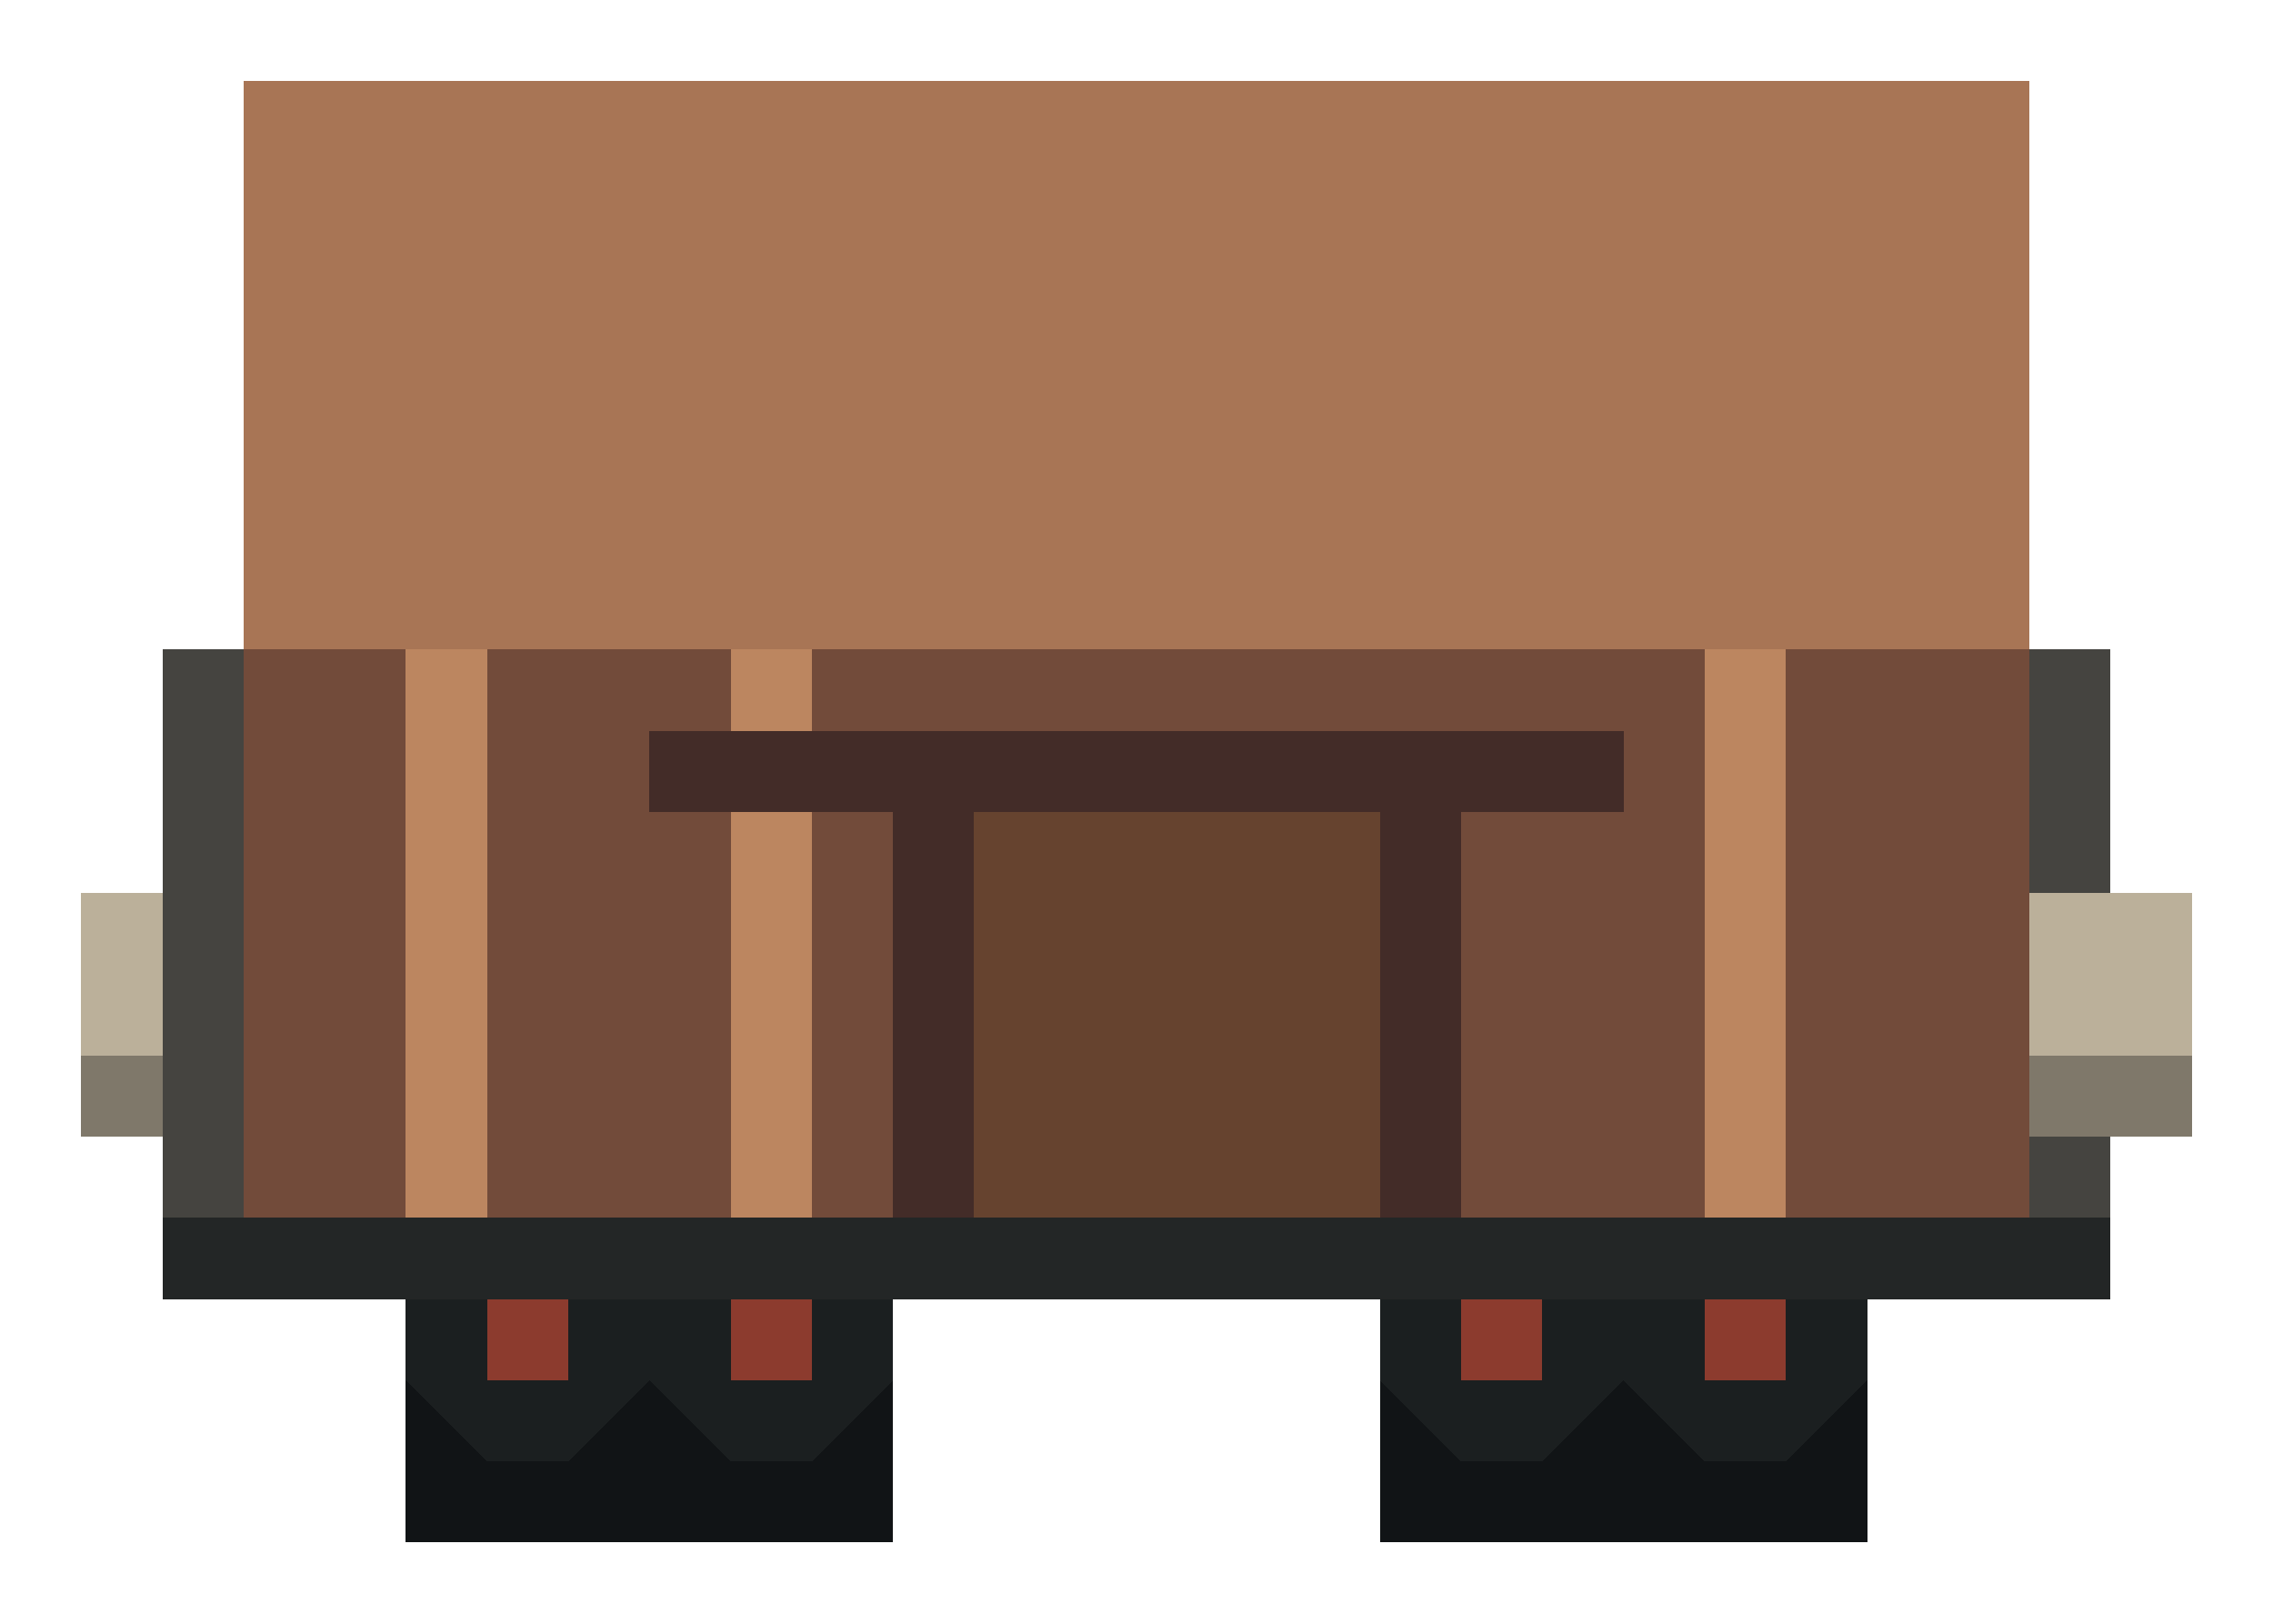
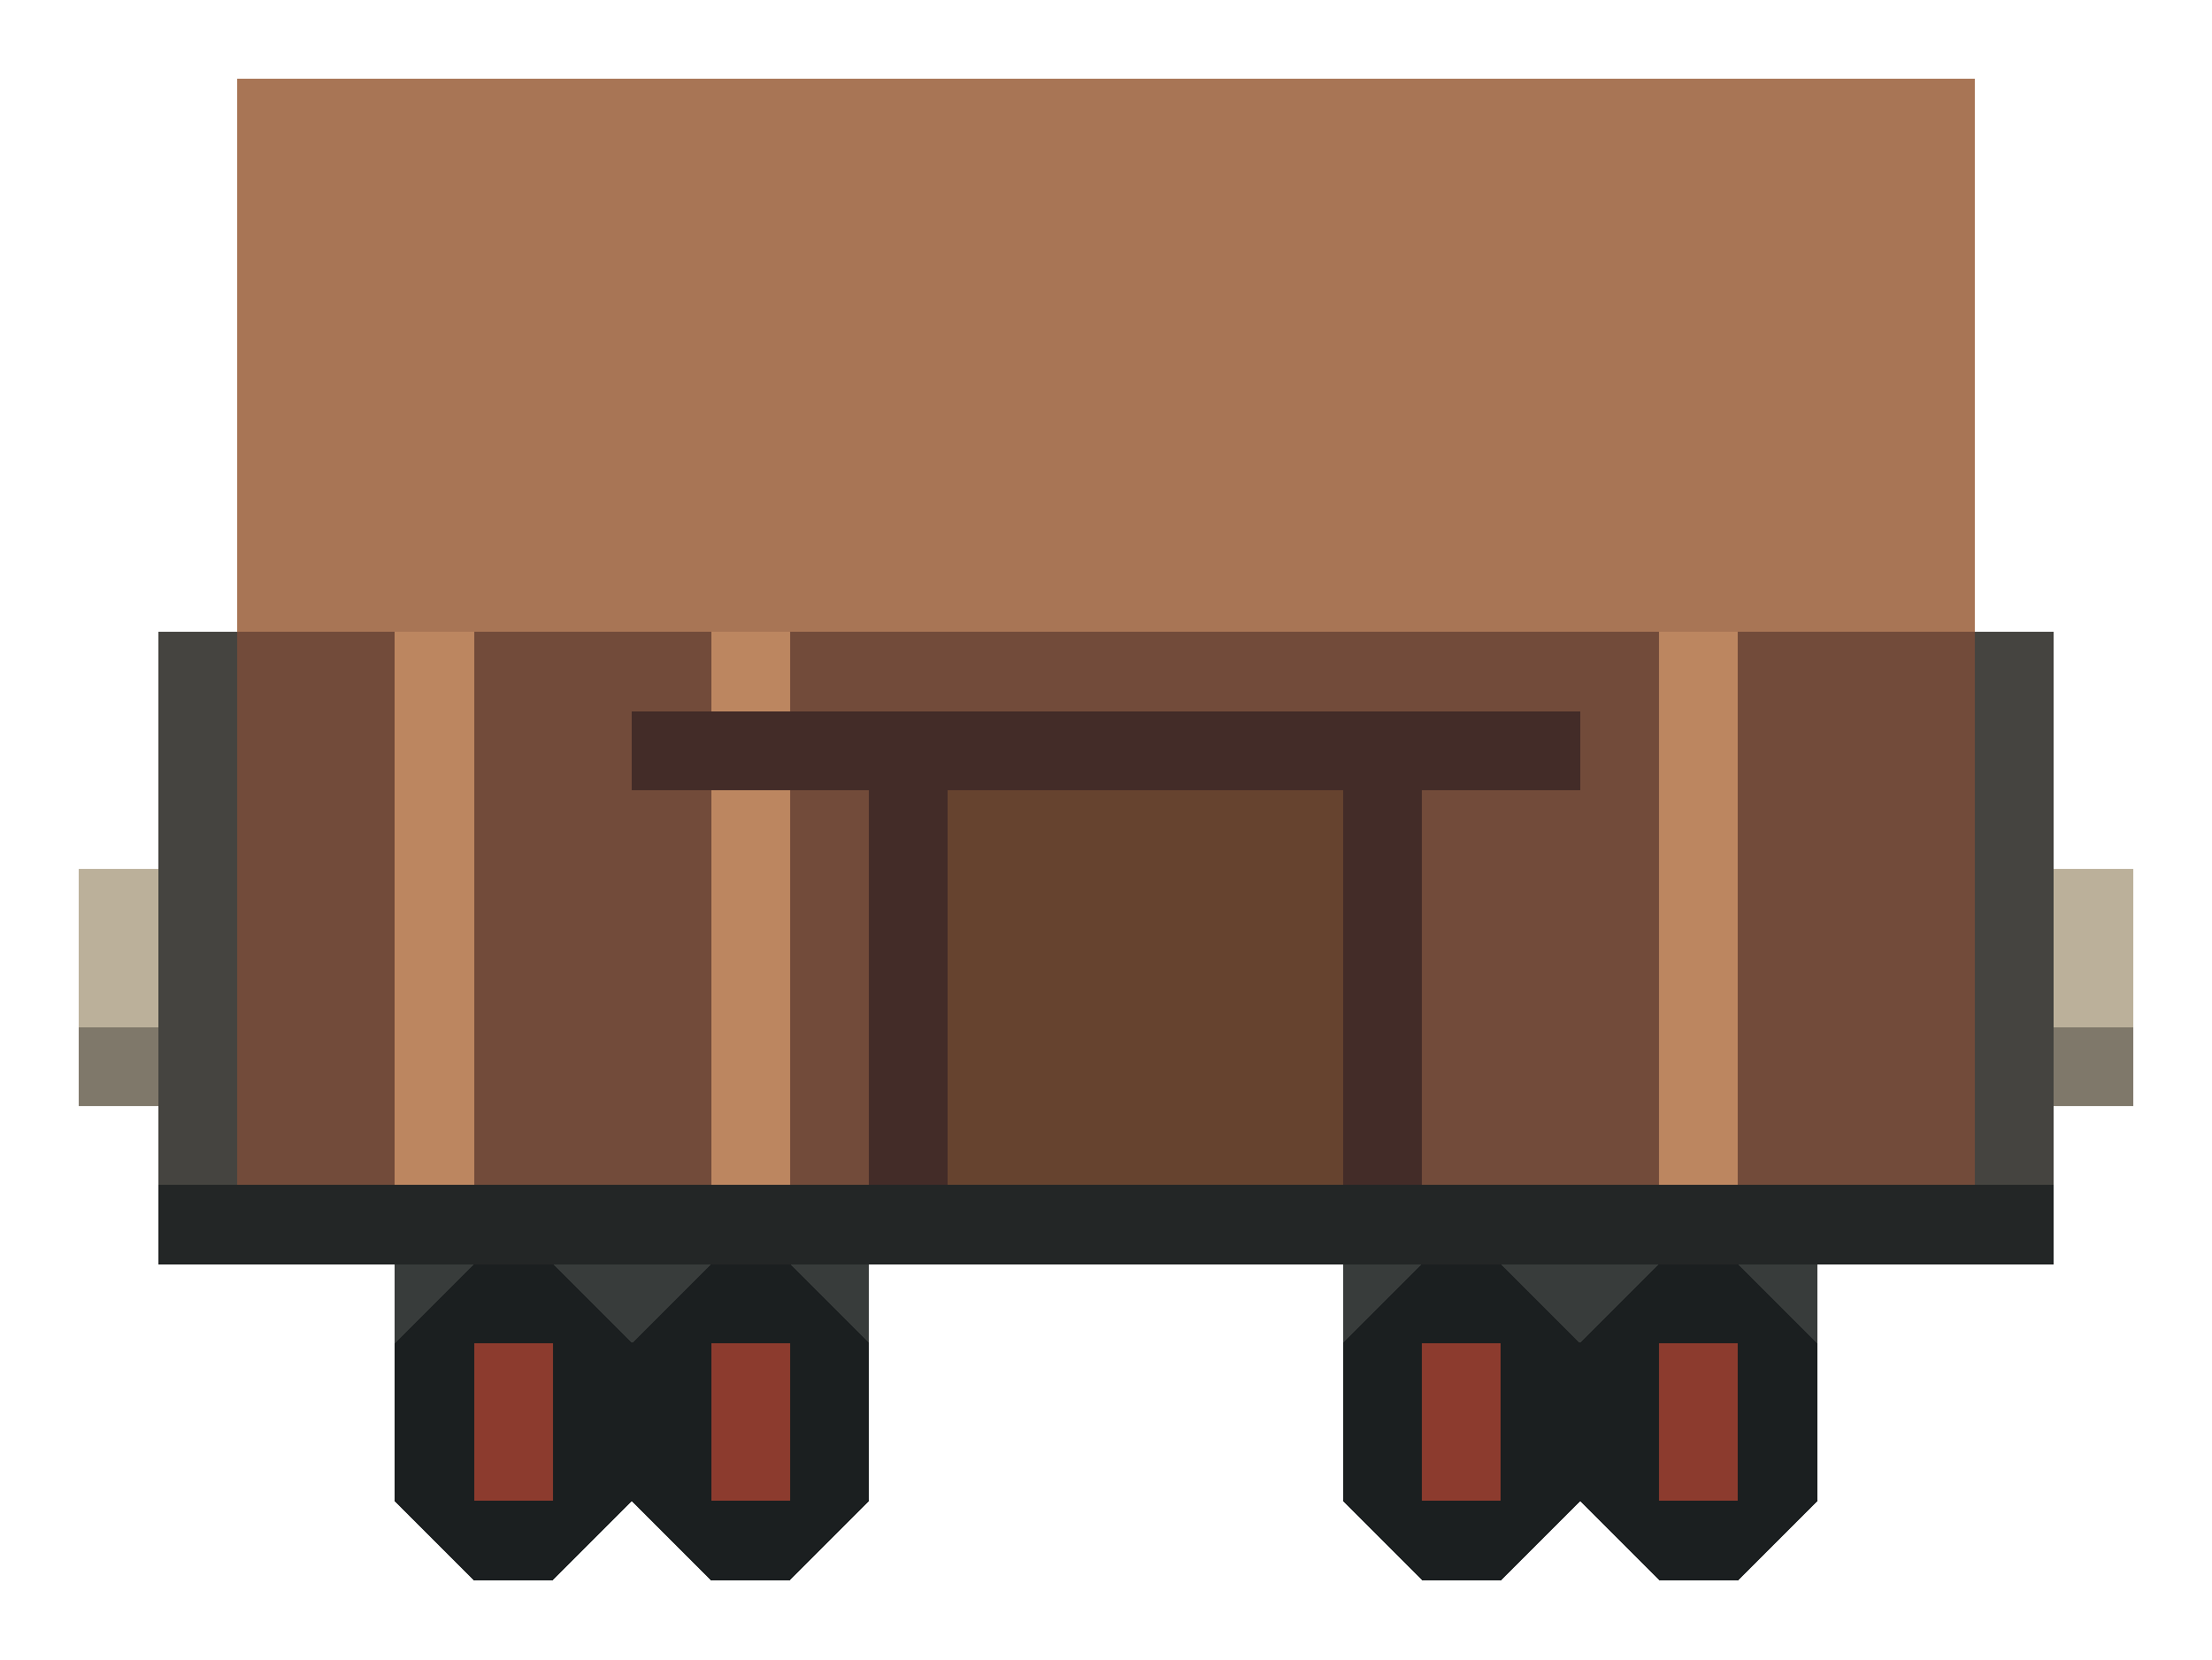
- <svg xmlns="http://www.w3.org/2000/svg" width="28" height="20" viewBox="0 0 28 20" shape-rendering="crispEdges" data-template="driving-car-boxcar" data-anchor-x="2" data-anchor-y="15" data-length-m="12">
+ <svg xmlns="http://www.w3.org/2000/svg" width="28" height="21" viewBox="0 0 28 21" shape-rendering="crispEdges" data-template="driving-car-boxcar" data-anchor-x="2" data-anchor-y="15" data-length-m="12">
+   <g id="silhouette-underlays">
+ </g>
  <g id="coupler">
-     <polygon points="1,14 3,14 3,13 1,13" fill="#7f786a" />
-     <polygon points="1,11 3,11 3,13 1,13" fill="#bbb09a" />
+     <path d="M1,13 2,13 2,14 1,14Z" fill="#7f786a" />
+     <path d="M1,11 2,11 2,13 1,13Z" fill="#bbb09a" />
  </g>
  <g id="trucks">
-     <polygon points="5,19 11,19 11,17 5,17" fill="#111416" />
-     <polygon points="5,9 11,9 11,17 5,17" fill="#383c3b" />
-     <polygon points="8,16 8,15 7,14 6,14 5,15 5,16 5,17 6,18 7,18 8,17" fill="#1b1f20" />
-     <polygon points="7,16 7,16 7,15 6,15 6,16 6,16 6,17 6,17 7,17 7,17" fill="#8c3b2e" />
-     <polygon points="11,16 11,15 10,14 9,14 8,15 8,16 8,17 9,18 10,18 11,17" fill="#1b1f20" />
-     <polygon points="10,16 10,16 10,15 9,15 9,16 9,16 9,17 9,17 10,17 10,17" fill="#8c3b2e" />
-     <polygon points="17,19 23,19 23,17 17,17" fill="#111416" />
-     <polygon points="17,9 23,9 23,17 17,17" fill="#383c3b" />
-     <polygon points="20,16 20,15 19,14 18,14 17,15 17,16 17,17 18,18 19,18 20,17" fill="#1b1f20" />
-     <polygon points="19,16 19,16 19,15 18,15 18,16 18,16 18,17 18,17 19,17 19,17" fill="#8c3b2e" />
-     <polygon points="23,16 23,15 22,14 21,14 20,15 20,16 20,17 21,18 22,18 23,17" fill="#1b1f20" />
-     <polygon points="22,16 22,16 22,15 21,15 21,16 21,16 21,17 21,17 22,17 22,17" fill="#8c3b2e" />
+     <path d="M5,16 6,16 5,17 5,17ZM7,16 8,16 8,17 8,17ZM8,17 8,16 9,16 8,17 8,17ZM10,16 11,16 11,17 11,17ZM17,16 18,16 17,17 17,17ZM19,16 20,16 20,17 20,17ZM20,17 20,16 21,16 20,17 20,17ZM22,16 23,16 23,17 23,17Z" fill="#383c3b" />
+     <path d="M8,19 7,20 7,20 7,16 7,16 8,17 8,18ZM7,19 7,20 7,20 6,20 5,19 5,19ZM6,19 5,19 5,19 5,18 5,17 6,16 6,16ZM7,19 6,19 6,16 6,16 7,16 7,16ZM7,19 6,19 6,16 6,16 7,16 7,16ZM7,17 6,17 6,16 6,16 7,16 7,16ZM7,17 7,19 6,19 6,17ZM7,17 7,19 6,19 6,17ZM11,19 10,20 10,20 10,16 10,16 11,17 11,18ZM10,19 10,20 10,20 9,20 8,19 8,19ZM9,19 8,19 8,19 8,18 8,17 9,16 9,16ZM10,19 9,19 9,16 9,16 10,16 10,16ZM10,19 9,19 9,16 9,16 10,16 10,16ZM10,17 9,17 9,16 9,16 10,16 10,16ZM10,17 10,19 9,19 9,17ZM10,17 10,19 9,19 9,17ZM20,19 19,20 19,20 19,16 19,16 20,17 20,18ZM19,19 19,20 19,20 18,20 17,19 17,19ZM18,19 17,19 17,19 17,18 17,17 18,16 18,16ZM19,19 18,19 18,16 18,16 19,16 19,16ZM19,19 18,19 18,16 18,16 19,16 19,16ZM19,17 18,17 18,16 18,16 19,16 19,16ZM19,17 19,19 18,19 18,17ZM19,17 19,19 18,19 18,17ZM23,19 22,20 22,20 22,16 22,16 23,17 23,18ZM22,19 22,20 22,20 21,20 20,19 20,19ZM21,19 20,19 20,19 20,18 20,17 21,16 21,16ZM22,19 21,19 21,16 21,16 22,16 22,16ZM22,19 21,19 21,16 21,16 22,16 22,16ZM22,17 21,17 21,16 21,16 22,16 22,16ZM22,17 22,19 21,19 21,17ZM22,17 22,19 21,19 21,17Z" fill="#1b1f20" />
+     <path d="M7,18 7,19 6,19 6,18 6,18 6,17 6,17 7,17 7,17 7,18ZM10,18 10,19 9,19 9,18 9,18 9,17 9,17 10,17 10,17 10,18ZM19,18 19,19 18,19 18,18 18,18 18,17 18,17 19,17 19,17 19,18ZM22,18 22,19 21,19 21,18 21,18 21,17 21,17 22,17 22,17 22,18Z" fill="#8c3b2e" />
  </g>
  <g id="underframe">
-     <polygon points="2,16 26,16 26,15 2,15" fill="#232626" />
-     <polygon points="2,8 26,8 26,15 2,15" fill="#454440" />
+     <path d="M2,15 26,15 26,16 2,16Z" fill="#232626" />
+     <path d="M2,8 3,8 3,15 2,15ZM25,8 26,8 26,15 25,15Z" fill="#454440" />
  </g>
  <g id="body">
-     <polygon points="3,15 25,15 25,8 3,8" fill="#724b3a" />
-     <polygon points="3,1 25,1 25,8 3,8" fill="#a87555" />
+     <path d="M22,8 25,8 25,15 22,15ZM10,9 10,8 21,8 21,9ZM20,9 21,9 21,15 20,15ZM18,10 20,10 20,15 18,15ZM10,10 11,10 11,15 10,15ZM6,9 6,8 9,8 9,9ZM6,10 9,10 9,15 6,15ZM8,10 6,10 6,9 8,9ZM3,8 5,8 5,15 3,15Z" fill="#724b3a" />
+     <path d="M3,1 25,1 25,8 3,8Z" fill="#a87555" />
  </g>
  <g id="ribs">
-     <polygon points="5,8 6,8 6,15 5,15" fill="#bc8660" />
-     <polygon points="9,8 10,8 10,15 9,15" fill="#bc8660" />
-     <polygon points="21,8 22,8 22,15 21,15" fill="#bc8660" />
+     <path d="M5,8 6,8 6,15 5,15ZM9,9 9,8 10,8 10,9ZM9,10 10,10 10,15 9,15ZM21,8 22,8 22,15 21,15Z" fill="#bc8660" />
  </g>
  <g id="door">
-     <polygon points="11,15 17,15 17,9 11,9" fill="#66432f" />
-     <polygon points="11,9 12,9 12,15 11,15" fill="#432c28" />
-     <polygon points="17,9 18,9 18,15 17,15" fill="#432c28" />
-     <polygon points="8,9 20,9 20,10 8,10" fill="#432c28" />
+     <path d="M12,10 17,10 17,15 12,15Z" fill="#66432f" />
+     <path d="M11,10 12,10 12,15 11,15ZM17,10 18,10 18,15 17,15ZM8,9 20,9 20,10 8,10Z" fill="#432c28" />
  </g>
  <g id="coupler">
-     <polygon points="25,14 27,14 27,13 25,13" fill="#7f786a" />
-     <polygon points="25,11 27,11 27,13 25,13" fill="#bbb09a" />
+     <path d="M26,13 27,13 27,14 26,14Z" fill="#7f786a" />
+     <path d="M26,11 27,11 27,13 26,13Z" fill="#bbb09a" />
  </g>
</svg>
